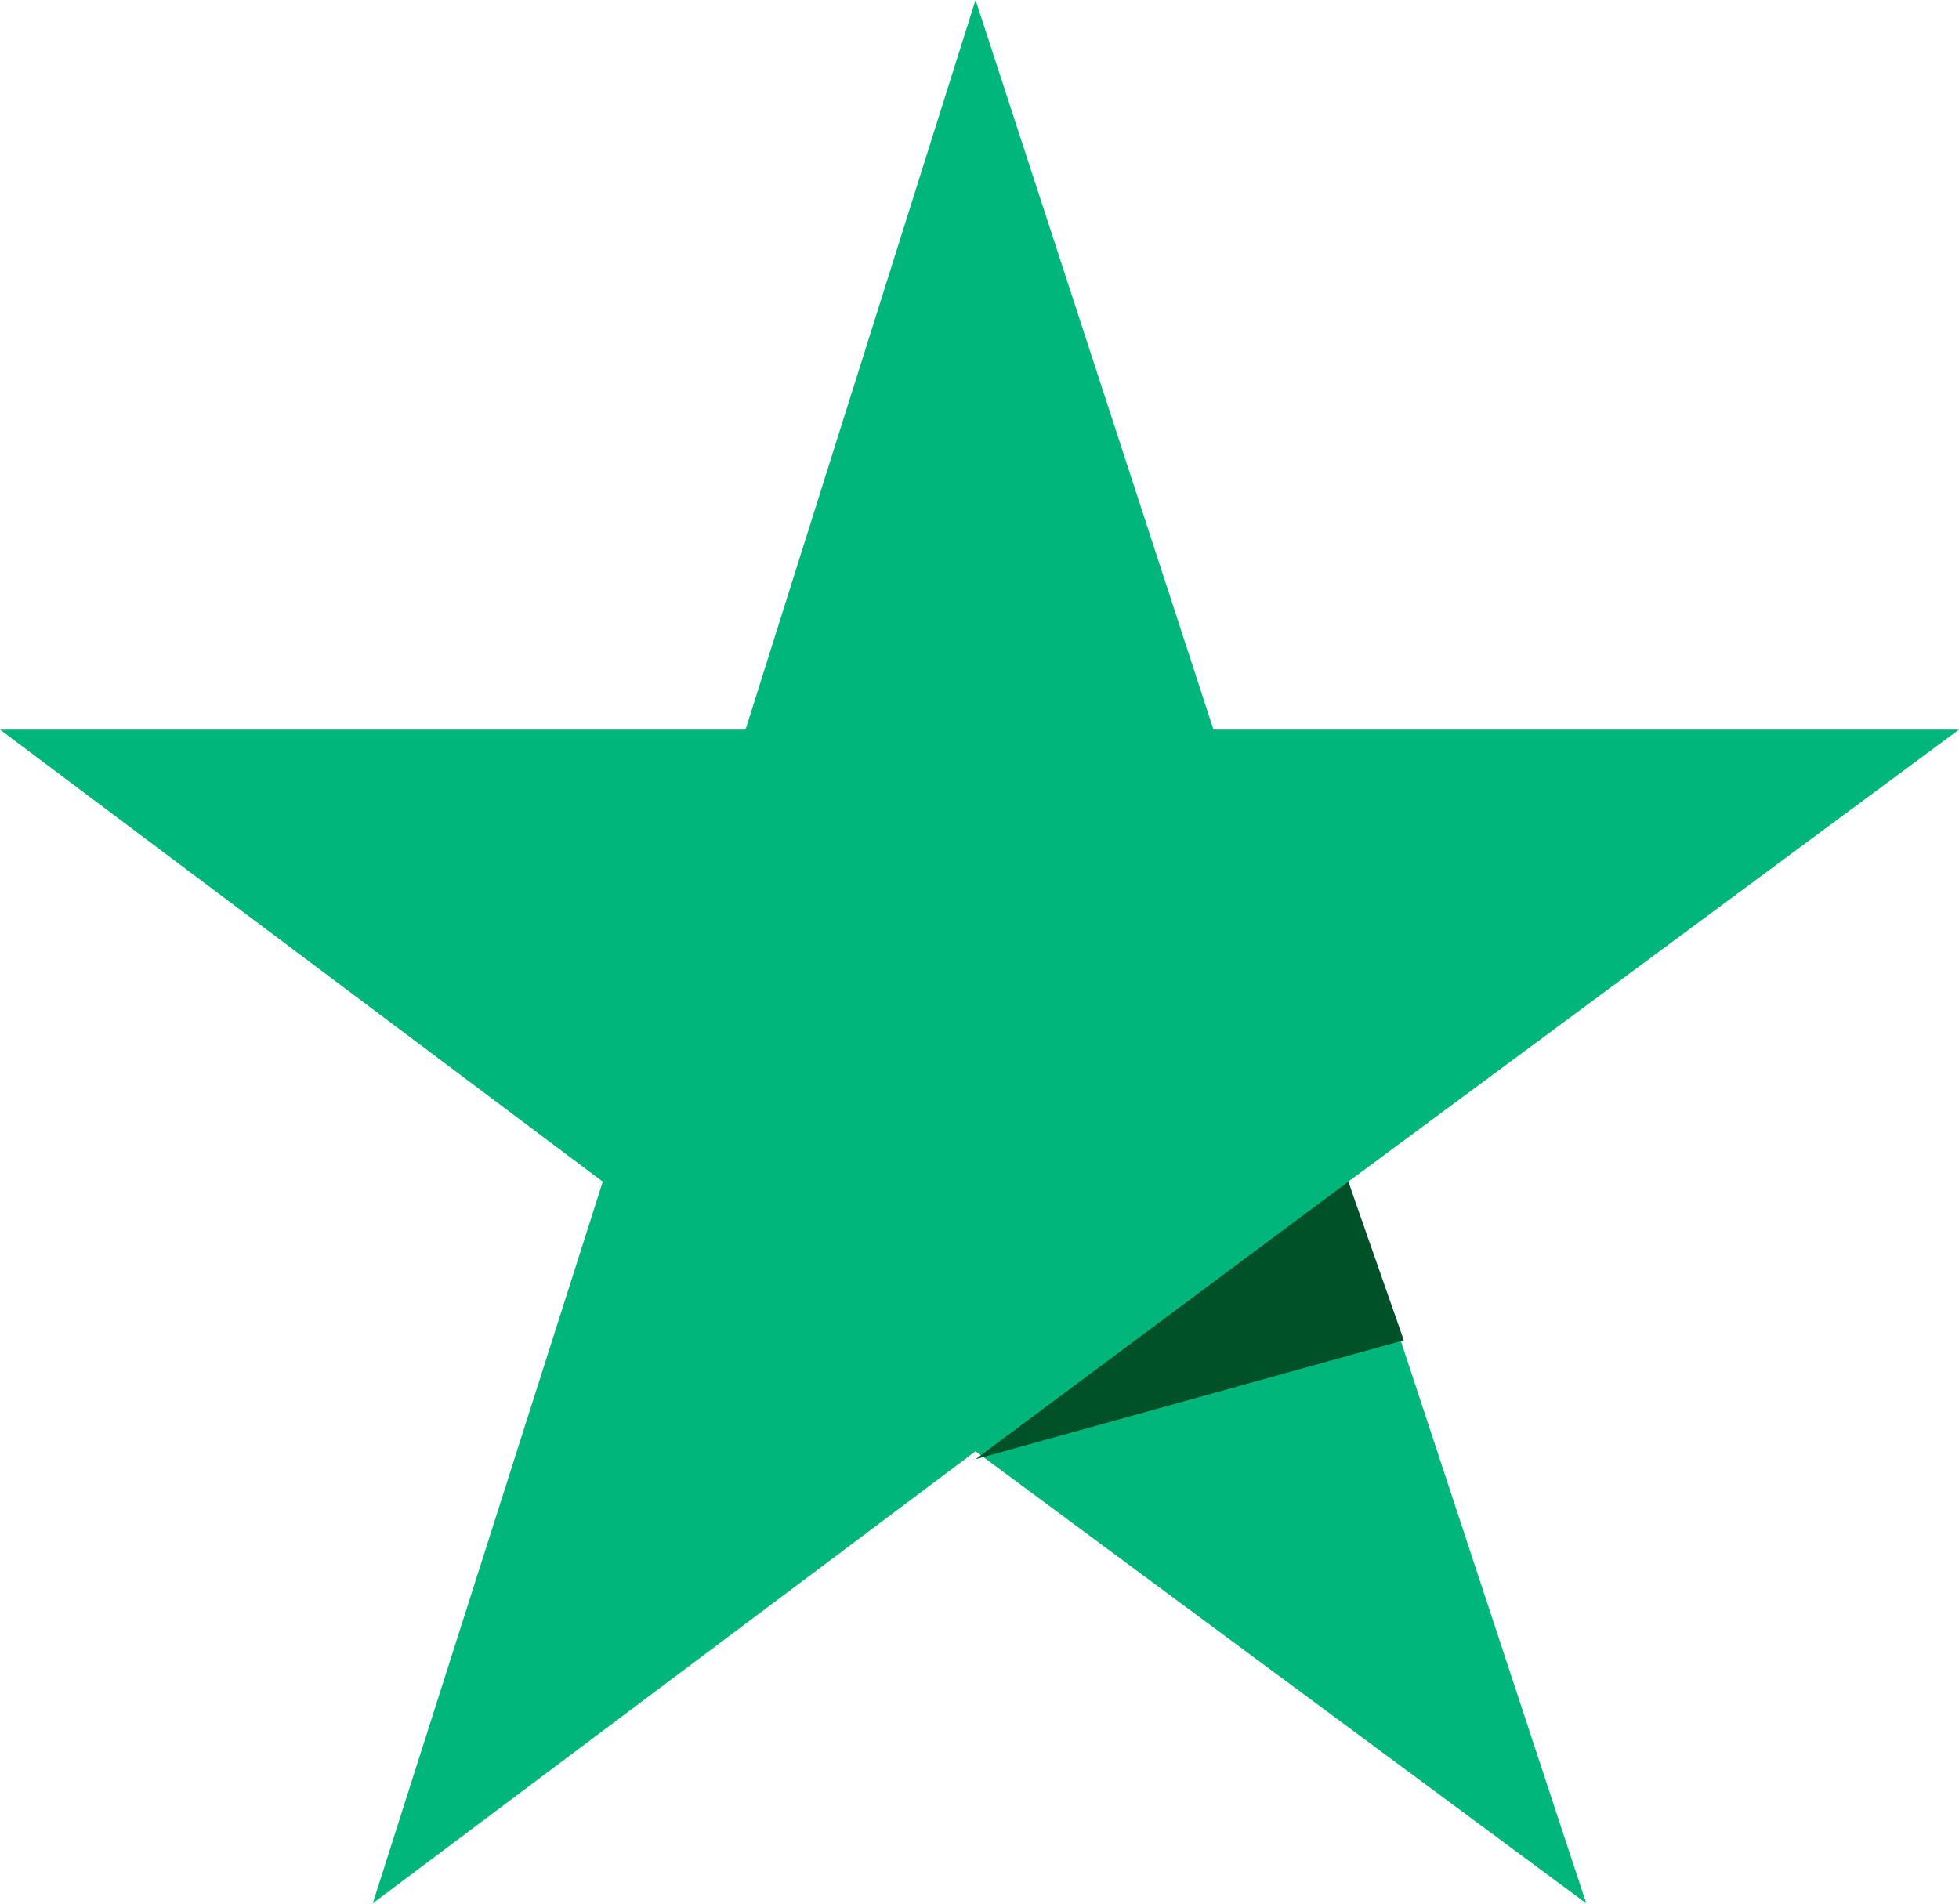
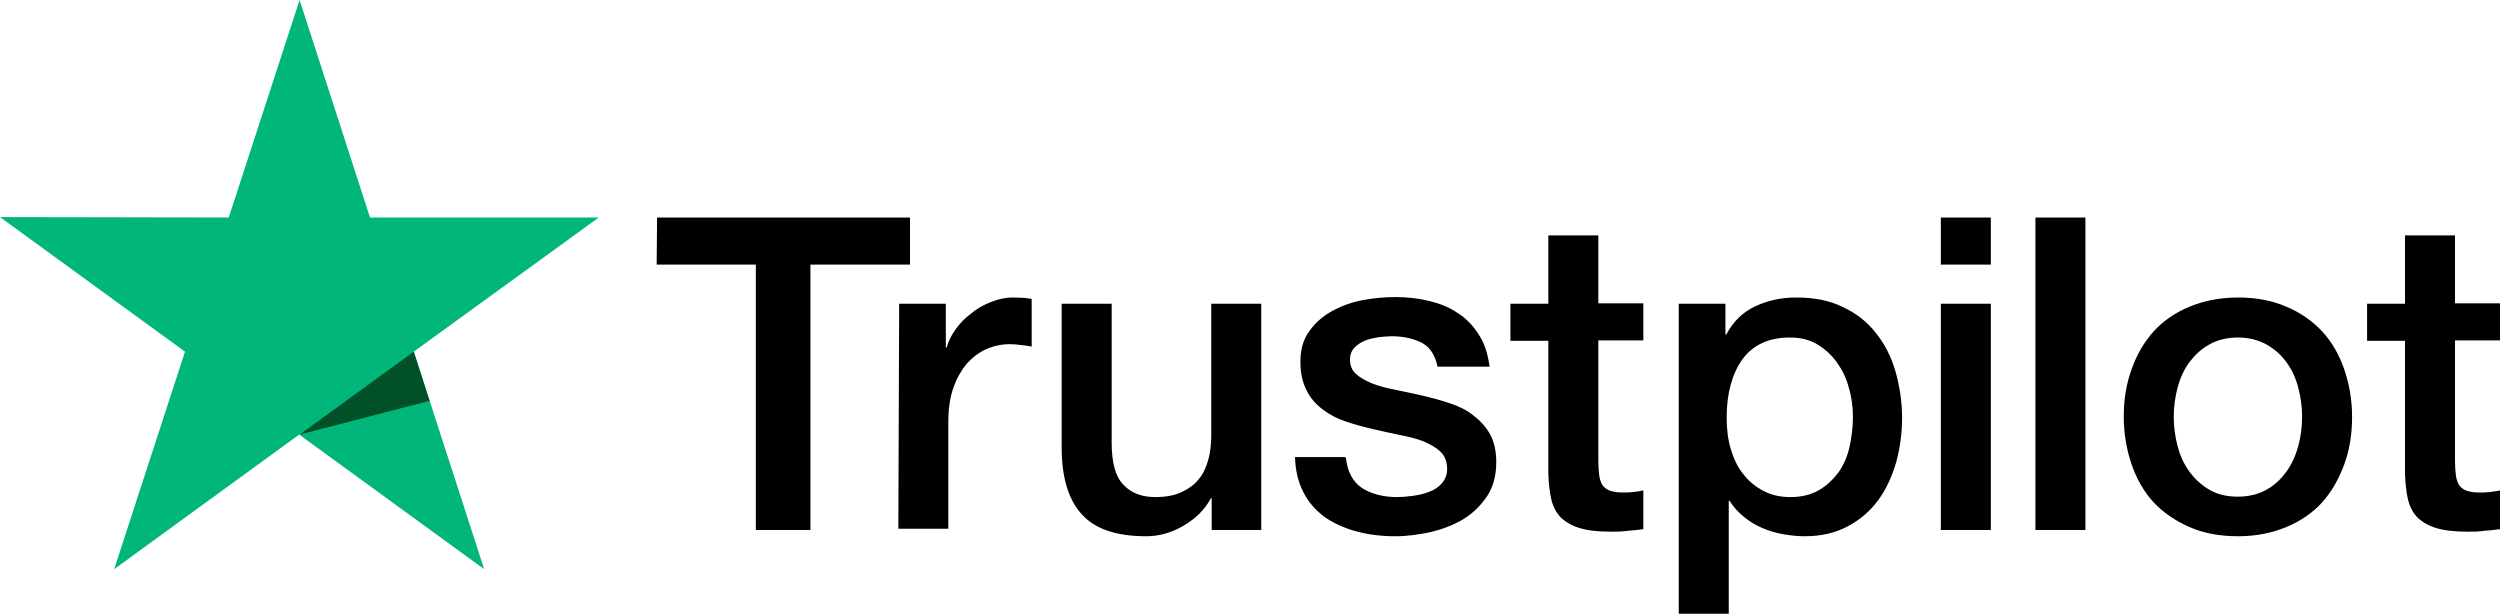
- <svg xmlns="http://www.w3.org/2000/svg" version="1.0" id="Layer_1" x="0px" y="0px" viewBox="0 0 24.7 24" enable-background="new 0 0 24.7 24" xml:space="preserve">
-   <g>
-     <g>
-       <g>
-         <g>
-           <g>
-             <path fill-rule="evenodd" clip-rule="evenodd" fill="#00B67A" d="M24.7,9.2h-9.4l-3-9.2L9.4,9.2H0l7.6,5.7L4.7,24l7.6-5.7       L20,24l-3-9.1L24.7,9.2z" />
-             <path fill-rule="evenodd" clip-rule="evenodd" fill="#005128" d="M17.7,16.9l-0.7-2l-4.7,3.5L17.7,16.9z" />
-           </g>
-         </g>
-       </g>
-     </g>
-   </g>
+ <svg xmlns="http://www.w3.org/2000/svg" height="-437" viewBox="20.5 248.5 600 147.3" width="2500">
+   <path d="m178.2 300.7h60.7v11.3h-23.9v63.7h-13.1v-63.7h-23.8zm58.1 20.7h11.2v10.5h.2c.4-1.5 1.1-2.9 2.1-4.3s2.2-2.7 3.7-3.8c1.4-1.2 3-2.1 4.8-2.8 1.7-.7 3.5-1.1 5.3-1.1 1.4 0 2.4.1 2.9.1.5.1 1.1.2 1.6.2v11.5c-.8-.2-1.7-.3-2.6-.4s-1.7-.2-2.6-.2c-2 0-3.9.4-5.7 1.2s-3.3 2-4.7 3.5c-1.3 1.6-2.4 3.5-3.2 5.8s-1.2 5-1.2 8v25.8h-12zm86.8 54.3h-11.8v-7.6h-.2c-1.5 2.8-3.7 4.9-6.6 6.6s-5.9 2.5-8.9 2.5c-7.1 0-12.3-1.7-15.5-5.3-3.2-3.5-4.8-8.9-4.8-16v-34.5h12v33.3c0 4.8.9 8.2 2.8 10.1 1.8 2 4.4 3 7.7 3 2.5 0 4.6-.4 6.3-1.2s3.1-1.8 4.1-3.1c1.1-1.3 1.8-2.9 2.3-4.7s.7-3.8.7-5.9v-31.5h12v54.3zm20.4-17.4c.4 3.5 1.7 5.9 4 7.4 2.3 1.4 5.1 2.1 8.3 2.1 1.1 0 2.4-.1 3.8-.3s2.8-.5 4-1c1.3-.5 2.3-1.2 3.1-2.2s1.2-2.2 1.1-3.7-.6-2.8-1.7-3.8-2.4-1.7-4-2.4c-1.6-.6-3.5-1.1-5.6-1.5s-4.2-.9-6.4-1.4-4.4-1.1-6.5-1.8-3.9-1.6-5.6-2.9c-1.6-1.2-3-2.7-3.9-4.6-1-1.9-1.5-4.1-1.5-6.9 0-3 .7-5.4 2.2-7.4 1.4-2 3.3-3.6 5.5-4.8s4.7-2.1 7.4-2.6 5.3-.7 7.7-.7c2.8 0 5.5.3 8 .9s4.9 1.5 6.9 2.9c2.1 1.3 3.8 3.1 5.1 5.2 1.4 2.1 2.2 4.7 2.6 7.7h-12.5c-.6-2.9-1.9-4.8-3.9-5.8-2.1-1-4.4-1.5-7.1-1.5-.8 0-1.9.1-3 .2-1.2.2-2.2.4-3.3.8-1 .4-1.9 1-2.6 1.7s-1.1 1.7-1.1 2.9c0 1.5.5 2.6 1.5 3.5s2.3 1.6 4 2.3c1.6.6 3.5 1.1 5.6 1.5s4.3.9 6.5 1.4 4.3 1.1 6.4 1.8 4 1.6 5.6 2.9c1.6 1.2 3 2.7 4 4.5s1.5 4.1 1.5 6.7c0 3.2-.7 5.9-2.2 8.2-1.5 2.2-3.4 4.1-5.7 5.5s-5 2.4-7.8 3.1c-2.9.6-5.7 1-8.5 1-3.4 0-6.6-.4-9.5-1.2s-5.5-2-7.6-3.5c-2.1-1.6-3.8-3.5-5-5.9-1.2-2.3-1.9-5.1-2-8.4h12.1v.1zm39.5-36.9h9.1v-16.4h12v16.3h10.8v8.9h-10.8v29c0 1.3.1 2.3.2 3.3.1.9.4 1.7.7 2.3.4.6 1 1.1 1.7 1.4.8.3 1.8.5 3.2.5.8 0 1.7 0 2.5-.1s1.7-.2 2.5-.4v9.3c-1.3.2-2.6.3-3.9.4-1.3.2-2.5.2-3.9.2-3.2 0-5.7-.3-7.6-.9s-3.4-1.5-4.5-2.6c-1.1-1.2-1.8-2.6-2.2-4.3s-.6-3.8-.7-6v-32h-9.1v-9.1zm40.3 0h11.3v7.4h.2c1.7-3.2 4-5.4 7-6.8s6.2-2.1 9.8-2.1c4.3 0 8 .7 11.2 2.3 3.2 1.5 5.8 3.5 7.9 6.2 2.1 2.6 3.7 5.7 4.7 9.2s1.6 7.3 1.6 11.2c0 3.7-.5 7.2-1.4 10.6-1 3.4-2.4 6.5-4.3 9.1s-4.3 4.7-7.3 6.3-6.4 2.4-10.4 2.4c-1.7 0-3.5-.2-5.2-.5s-3.4-.8-5-1.5-3.1-1.6-4.4-2.7c-1.4-1.1-2.5-2.4-3.4-3.8h-.2v27.1h-12v-74.4zm41.9 27.2c0-2.4-.3-4.8-1-7.1-.6-2.3-1.6-4.3-2.9-6.1s-2.9-3.2-4.7-4.3c-1.9-1.1-4.1-1.6-6.5-1.6-5 0-8.8 1.7-11.4 5.2-2.5 3.5-3.8 8.2-3.8 14 0 2.8.3 5.3 1 7.6s1.6 4.3 3 6c1.3 1.7 2.9 3 4.8 4s4 1.5 6.5 1.5c2.8 0 5-.6 6.9-1.7s3.4-2.6 4.7-4.3c1.2-1.8 2.1-3.8 2.6-6.1.5-2.4.8-4.7.8-7.1zm21.1-47.9h12v11.3h-12zm0 20.7h12v54.3h-12zm22.7-20.7h12v75h-12zm48.6 76.5c-4.3 0-8.2-.7-11.6-2.2s-6.2-3.4-8.6-5.9c-2.3-2.5-4.1-5.6-5.3-9.1s-1.9-7.4-1.9-11.5.6-7.9 1.9-11.4c1.2-3.5 3-6.5 5.3-9.1 2.3-2.5 5.2-4.5 8.6-5.9s7.3-2.2 11.6-2.2 8.2.7 11.6 2.2c3.4 1.4 6.2 3.4 8.6 5.9 2.3 2.5 4.1 5.6 5.3 9.1s1.9 7.3 1.9 11.4c0 4.2-.6 8-1.9 11.5s-3 6.5-5.3 9.1c-2.3 2.5-5.2 4.5-8.6 5.9s-7.2 2.2-11.6 2.2zm0-9.5c2.6 0 5-.6 6.9-1.7 2-1.1 3.5-2.6 4.8-4.4s2.2-3.9 2.8-6.1c.6-2.3.9-4.6.9-7 0-2.3-.3-4.6-.9-6.9s-1.5-4.3-2.8-6.1-2.9-3.2-4.8-4.3c-2-1.1-4.3-1.7-6.9-1.7s-5 .6-6.9 1.7c-2 1.1-3.5 2.6-4.8 4.3-1.3 1.8-2.2 3.8-2.8 6.1s-.9 4.6-.9 6.9c0 2.4.3 4.7.9 7s1.5 4.3 2.8 6.1 2.9 3.3 4.8 4.4c2 1.2 4.3 1.7 6.9 1.7zm31-46.3h9.1v-16.4h12v16.3h10.8v8.9h-10.8v29c0 1.3.1 2.3.2 3.3.1.9.4 1.7.7 2.3.4.6 1 1.1 1.7 1.4.8.3 1.8.5 3.2.5.8 0 1.7 0 2.5-.1s1.7-.2 2.5-.4v9.3c-1.3.2-2.6.3-3.9.4-1.3.2-2.5.2-3.9.2-3.2 0-5.7-.3-7.6-.9s-3.4-1.5-4.5-2.6c-1.1-1.2-1.8-2.6-2.2-4.3s-.6-3.8-.7-6v-32h-9.1v-9.1z" />
+   <path d="m164.2 300.7h-54.9l-16.9-52.2-17 52.2-54.9-.1 44.4 32.3-17 52.2 44.4-32.3 44.4 32.3-16.9-52.2z" fill="#00b67a" />
+   <path d="m123.6 344.7-3.8-11.8-27.4 19.9z" fill="#005128" />
</svg>
